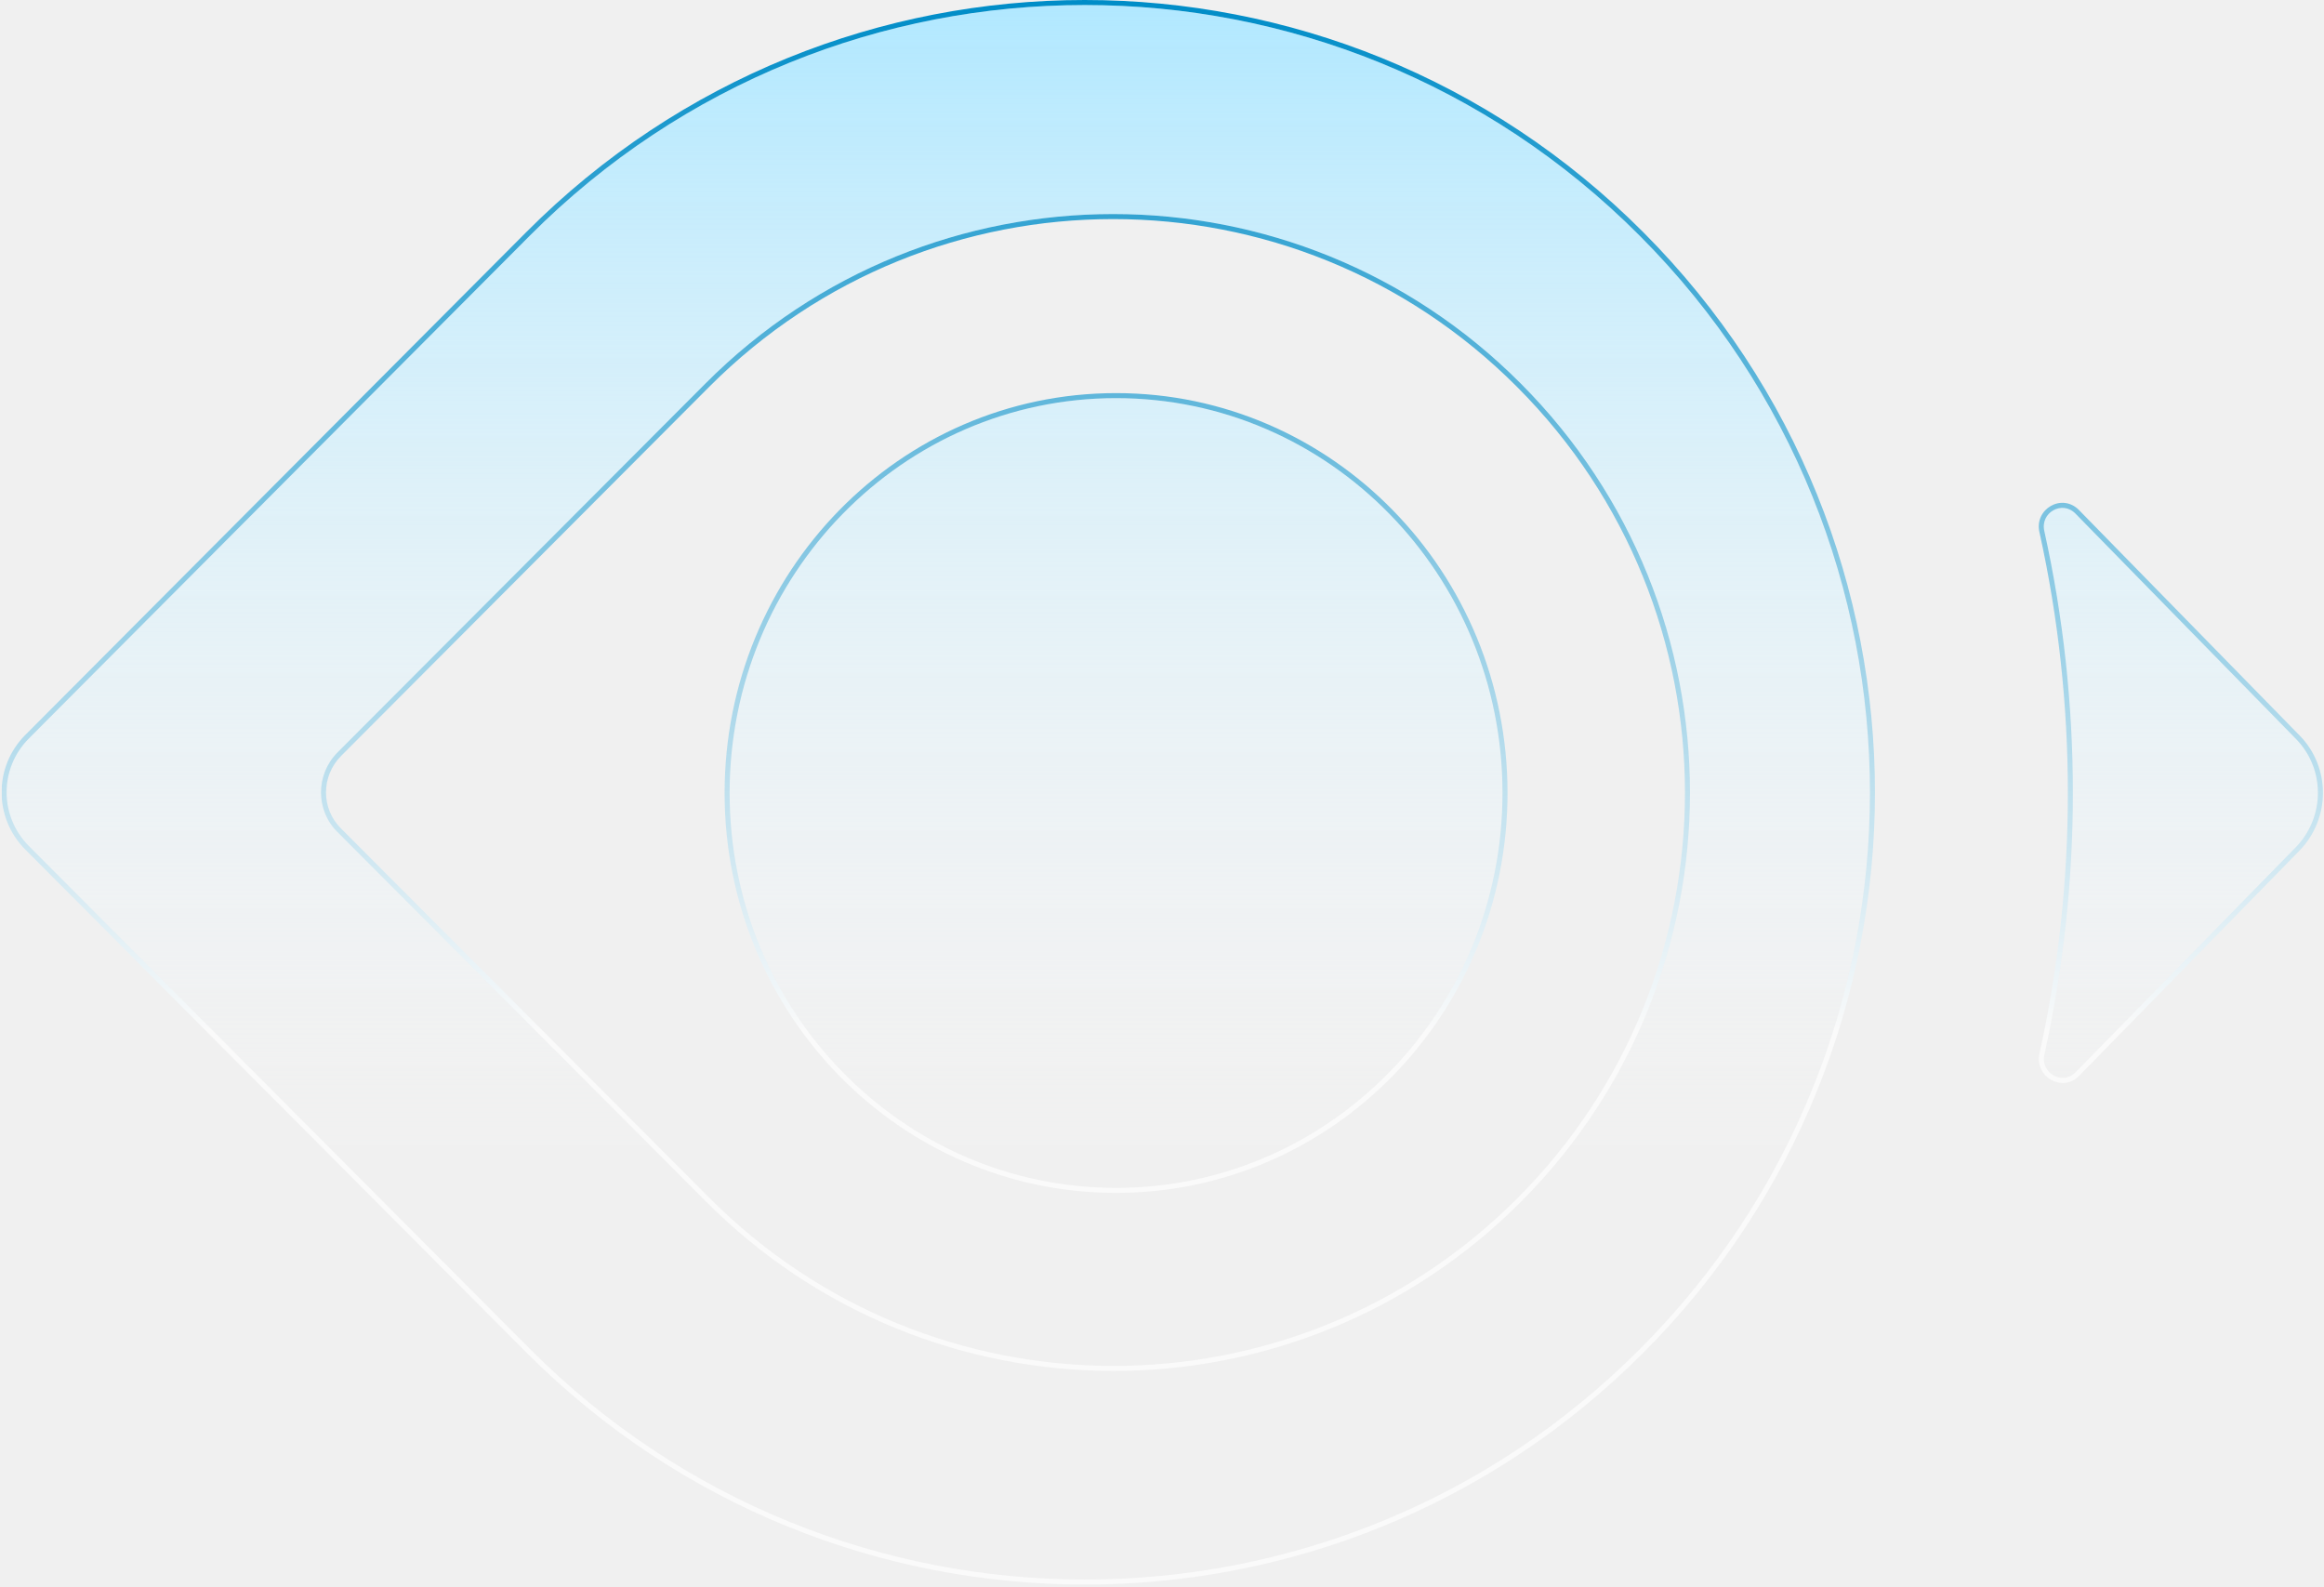
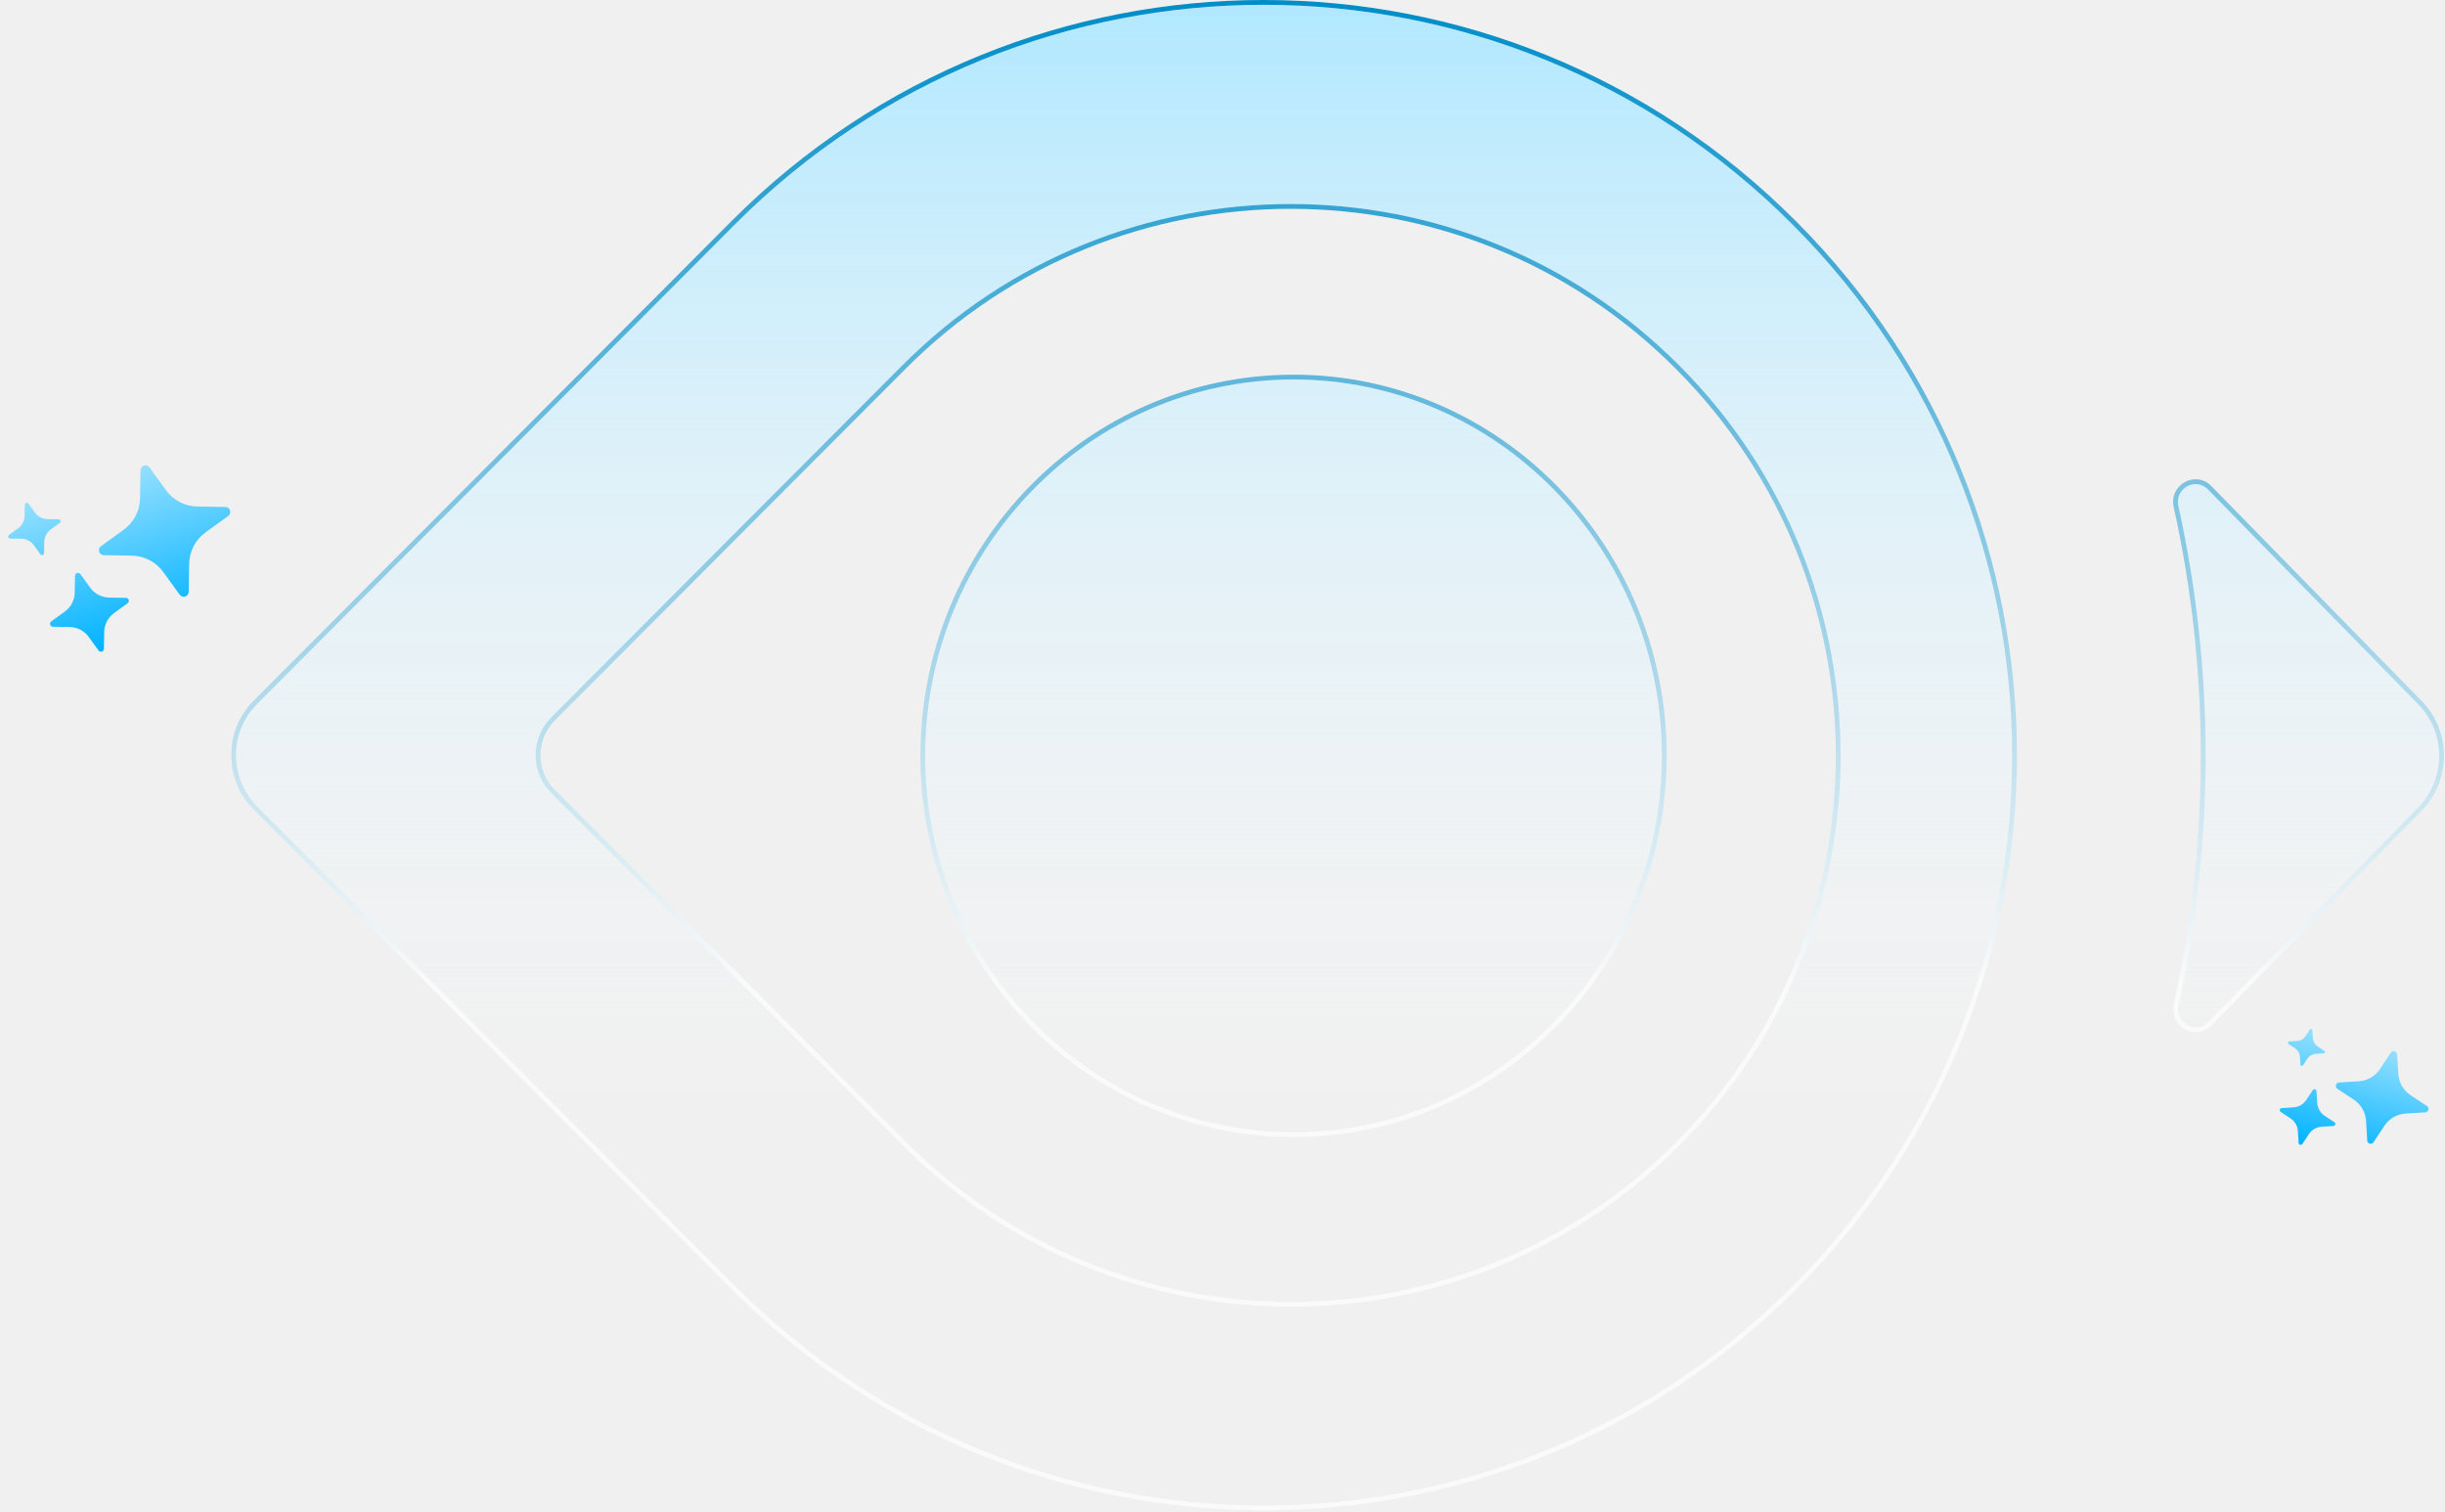
- <svg xmlns="http://www.w3.org/2000/svg" width="463" height="316" viewBox="0 0 463 316" fill="none">
-   <mask id="path-1-outside-1_1209_5146" maskUnits="userSpaceOnUse" x="0.316" y="0" width="463" height="316" fill="black">
-     <rect fill="white" x="0.316" width="463" height="316" />
-     <path fill-rule="evenodd" clip-rule="evenodd" d="M326.671 46.961C265.612 -14.32 166.599 -14.32 105.54 46.961L5.741 147.12C-0.158 153.047 -0.158 162.591 5.741 168.518L105.54 268.677C166.599 329.958 265.612 329.958 326.671 268.777C387.829 207.597 387.829 108.242 326.671 46.961ZM303.073 239.342C258.238 284.349 185.478 284.349 140.642 239.342L67.194 165.705C62.867 161.385 62.867 154.353 67.194 149.933L140.543 76.396C185.379 31.389 258.139 31.389 302.975 76.396C347.909 121.402 347.909 194.336 303.073 239.342ZM457.436 147.219L413.485 102.313C410.831 99.601 406.406 102.113 407.291 105.83C414.862 140.087 414.862 175.851 407.291 210.108C406.504 213.825 410.929 216.236 413.485 213.624L457.436 168.718C463.237 162.69 463.237 153.146 457.436 147.219ZM299.335 157.97C299.335 201.413 264.866 236.63 222.347 236.63C179.828 236.63 145.359 201.413 145.359 157.97C145.359 114.527 179.828 79.309 222.347 79.309C264.866 79.309 299.335 114.527 299.335 157.97Z" />
+ <svg xmlns="http://www.w3.org/2000/svg" width="511" height="316" viewBox="0 0 511 316" fill="none">
+   <mask id="path-1-outside-1_1339_1018" maskUnits="userSpaceOnUse" x="48.315" y="0" width="463" height="316" fill="black">
+     <rect fill="white" x="48.315" width="463" height="316" />
+     <path fill-rule="evenodd" clip-rule="evenodd" d="M374.67 46.961C313.611 -14.32 214.598 -14.32 153.539 46.961L53.74 147.12C47.841 153.047 47.841 162.591 53.74 168.518L153.539 268.677C214.598 329.958 313.611 329.958 374.67 268.777C435.828 207.597 435.828 108.242 374.67 46.961ZM351.072 239.342C306.237 284.349 233.477 284.349 188.641 239.342L115.193 165.705C110.866 161.385 110.866 154.353 115.193 149.933L188.543 76.396C233.378 31.389 306.138 31.389 350.974 76.396C395.908 121.402 395.908 194.336 351.072 239.342ZM505.435 147.219L461.484 102.313C458.83 99.601 454.405 102.113 455.29 105.83C462.861 140.087 462.861 175.851 455.29 210.108C454.503 213.825 458.928 216.236 461.484 213.624L505.435 168.718C511.236 162.69 511.236 153.146 505.435 147.219ZM347.334 157.97C347.334 201.413 312.865 236.63 270.346 236.63C227.827 236.63 193.358 201.413 193.358 157.97C193.358 114.527 227.827 79.309 270.346 79.309C312.865 79.309 347.334 114.527 347.334 157.97Z" />
  </mask>
-   <path fill-rule="evenodd" clip-rule="evenodd" d="M326.671 46.961C265.612 -14.32 166.599 -14.32 105.54 46.961L5.741 147.12C-0.158 153.047 -0.158 162.591 5.741 168.518L105.54 268.677C166.599 329.958 265.612 329.958 326.671 268.777C387.829 207.597 387.829 108.242 326.671 46.961ZM303.073 239.342C258.238 284.349 185.478 284.349 140.642 239.342L67.194 165.705C62.867 161.385 62.867 154.353 67.194 149.933L140.543 76.396C185.379 31.389 258.139 31.389 302.975 76.396C347.909 121.402 347.909 194.336 303.073 239.342ZM457.436 147.219L413.485 102.313C410.831 99.601 406.406 102.113 407.291 105.83C414.862 140.087 414.862 175.851 407.291 210.108C406.504 213.825 410.929 216.236 413.485 213.624L457.436 168.718C463.237 162.69 463.237 153.146 457.436 147.219ZM299.335 157.97C299.335 201.413 264.866 236.63 222.347 236.63C179.828 236.63 145.359 201.413 145.359 157.97C145.359 114.527 179.828 79.309 222.347 79.309C264.866 79.309 299.335 114.527 299.335 157.97Z" fill="url(#paint0_linear_1209_5146)" />
-   <path d="M105.54 46.961L106.248 47.666L106.248 47.666L105.54 46.961ZM326.671 46.961L325.963 47.666L325.963 47.667L326.671 46.961ZM5.741 147.12L5.033 146.414L5.032 146.414L5.741 147.12ZM5.741 168.518L5.032 169.223L5.033 169.224L5.741 168.518ZM105.54 268.677L106.248 267.971L106.248 267.971L105.54 268.677ZM326.671 268.777L325.964 268.07L325.963 268.071L326.671 268.777ZM140.642 239.342L141.35 238.637L141.35 238.636L140.642 239.342ZM303.073 239.342L303.782 240.048L303.073 239.342ZM67.194 165.705L67.902 164.999L67.9 164.997L67.194 165.705ZM67.194 149.933L66.486 149.226L66.479 149.233L67.194 149.933ZM140.543 76.396L141.251 77.102L141.252 77.101L140.543 76.396ZM302.975 76.396L302.267 77.101L302.267 77.102L302.975 76.396ZM413.485 102.313L414.2 101.614L413.485 102.313ZM457.436 147.219L456.722 147.919L457.436 147.219ZM407.291 105.83L408.267 105.614L408.266 105.606L408.264 105.598L407.291 105.83ZM407.291 210.108L406.314 209.892L406.313 209.9L407.291 210.108ZM413.485 213.624L414.2 214.323V214.323L413.485 213.624ZM457.436 168.718L458.151 169.417L458.157 169.411L457.436 168.718ZM106.248 47.666C166.917 -13.222 265.294 -13.222 325.963 47.666L327.38 46.255C265.929 -15.418 166.282 -15.418 104.832 46.255L106.248 47.666ZM6.449 147.826L106.248 47.666L104.832 46.255L5.033 146.414L6.449 147.826ZM6.45 167.812C0.939 162.275 0.939 153.362 6.45 147.825L5.032 146.414C-1.256 152.732 -1.256 162.906 5.032 169.223L6.45 167.812ZM106.248 267.971L6.449 167.812L5.033 169.224L104.832 269.383L106.248 267.971ZM325.963 268.071C265.295 328.86 166.917 328.86 106.248 267.971L104.832 269.383C166.282 331.056 265.929 331.056 327.379 269.484L325.963 268.071ZM325.963 47.667C386.732 108.558 386.731 207.281 325.964 268.07L327.378 269.484C388.927 207.913 388.926 107.925 327.379 46.254L325.963 47.667ZM139.933 240.048C185.16 285.447 258.555 285.447 303.782 240.048L302.365 238.637C257.92 283.251 185.795 283.251 141.35 238.637L139.933 240.048ZM66.486 166.411L139.934 240.049L141.35 238.636L67.902 164.999L66.486 166.411ZM66.479 149.233C61.777 154.038 61.765 161.698 66.487 166.413L67.9 164.997C63.97 161.073 63.958 154.668 67.908 150.632L66.479 149.233ZM139.835 75.689L66.486 149.226L67.902 150.639L141.251 77.102L139.835 75.689ZM303.684 75.69C258.457 30.291 185.062 30.291 139.835 75.69L141.252 77.101C185.697 32.487 257.822 32.487 302.267 77.101L303.684 75.69ZM303.782 240.048C349.007 194.652 349.007 121.086 303.683 75.689L302.267 77.102C346.812 121.718 346.812 194.021 302.365 238.637L303.782 240.048ZM412.771 103.013L456.722 147.919L458.151 146.52L414.2 101.614L412.771 103.013ZM408.264 105.598C407.6 102.809 410.867 101.068 412.771 103.013L414.2 101.614C410.794 98.134 405.212 101.417 406.318 106.061L408.264 105.598ZM408.267 210.323C415.87 175.924 415.87 140.013 408.267 105.614L406.314 106.045C413.854 140.16 413.854 175.777 406.314 209.892L408.267 210.323ZM412.771 212.924C410.972 214.761 407.672 213.134 408.269 210.315L406.313 209.9C405.336 214.515 410.885 217.71 414.2 214.323L412.771 212.924ZM456.722 168.018L412.771 212.924L414.2 214.323L458.151 169.417L456.722 168.018ZM456.722 147.919C462.139 153.454 462.147 162.381 456.716 168.024L458.157 169.411C464.327 163 464.336 152.839 458.151 146.52L456.722 147.919ZM222.347 237.63C265.439 237.63 300.335 201.945 300.335 157.97H298.335C298.335 200.881 264.294 235.63 222.347 235.63V237.63ZM144.359 157.97C144.359 201.945 179.256 237.63 222.347 237.63V235.63C180.4 235.63 146.359 200.881 146.359 157.97H144.359ZM222.347 78.309C179.256 78.309 144.359 113.995 144.359 157.97H146.359C146.359 115.059 180.4 80.309 222.347 80.309V78.309ZM300.335 157.97C300.335 113.995 265.439 78.309 222.347 78.309V80.309C264.294 80.309 298.335 115.059 298.335 157.97H300.335Z" fill="url(#paint1_linear_1209_5146)" mask="url(#path-1-outside-1_1209_5146)" />
+   <path fill-rule="evenodd" clip-rule="evenodd" d="M374.67 46.961C313.611 -14.32 214.598 -14.32 153.539 46.961L53.74 147.12C47.841 153.047 47.841 162.591 53.74 168.518L153.539 268.677C214.598 329.958 313.611 329.958 374.67 268.777C435.828 207.597 435.828 108.242 374.67 46.961ZM351.072 239.342C306.237 284.349 233.477 284.349 188.641 239.342L115.193 165.705C110.866 161.385 110.866 154.353 115.193 149.933L188.543 76.396C233.378 31.389 306.138 31.389 350.974 76.396C395.908 121.402 395.908 194.336 351.072 239.342ZM505.435 147.219L461.484 102.313C458.83 99.601 454.405 102.113 455.29 105.83C462.861 140.087 462.861 175.851 455.29 210.108C454.503 213.825 458.928 216.236 461.484 213.624L505.435 168.718C511.236 162.69 511.236 153.146 505.435 147.219ZM347.334 157.97C347.334 201.413 312.865 236.63 270.346 236.63C227.827 236.63 193.358 201.413 193.358 157.97C193.358 114.527 227.827 79.309 270.346 79.309C312.865 79.309 347.334 114.527 347.334 157.97Z" fill="url(#paint0_linear_1339_1018)" />
+   <path d="M153.539 46.961L154.247 47.666L154.247 47.666L153.539 46.961ZM374.67 46.961L373.962 47.666L373.962 47.667L374.67 46.961ZM53.74 147.12L53.032 146.414L53.031 146.414L53.74 147.12ZM53.74 168.518L53.031 169.223L53.032 169.224L53.74 168.518ZM153.539 268.677L154.247 267.971L154.247 267.971L153.539 268.677ZM374.67 268.777L373.963 268.07L373.962 268.071L374.67 268.777ZM188.641 239.342L189.349 238.637L189.349 238.636L188.641 239.342ZM351.072 239.342L351.781 240.048L351.072 239.342ZM115.193 165.705L115.901 164.999L115.899 164.997L115.193 165.705ZM115.193 149.933L114.485 149.226L114.478 149.233L115.193 149.933ZM188.543 76.396L189.251 77.102L189.251 77.101L188.543 76.396ZM350.974 76.396L350.266 77.101L350.266 77.102L350.974 76.396ZM461.484 102.313L462.199 101.614L461.484 102.313ZM505.435 147.219L504.721 147.919L505.435 147.219ZM455.29 105.83L456.266 105.614L456.265 105.606L456.263 105.598L455.29 105.83ZM455.29 210.108L454.313 209.892L454.312 209.9L455.29 210.108ZM461.484 213.624L462.199 214.323V214.323L461.484 213.624ZM505.435 168.718L506.15 169.417L506.156 169.411L505.435 168.718ZM154.247 47.666C214.916 -13.222 313.293 -13.222 373.962 47.666L375.379 46.255C313.928 -15.418 214.281 -15.418 152.831 46.255L154.247 47.666ZM54.448 147.826L154.247 47.666L152.831 46.255L53.032 146.414L54.448 147.826ZM54.449 167.812C48.938 162.275 48.938 153.362 54.449 147.825L53.031 146.414C46.743 152.732 46.743 162.906 53.031 169.223L54.449 167.812ZM154.247 267.971L54.448 167.812L53.032 169.224L152.831 269.383L154.247 267.971ZM373.962 268.071C313.294 328.86 214.916 328.86 154.247 267.971L152.831 269.383C214.281 331.056 313.928 331.056 375.378 269.484L373.962 268.071ZM373.962 47.667C434.731 108.558 434.73 207.281 373.963 268.07L375.378 269.484C436.926 207.913 436.925 107.925 375.378 46.254L373.962 47.667ZM187.932 240.048C233.159 285.447 306.554 285.447 351.781 240.048L350.364 238.637C305.919 283.251 233.794 283.251 189.349 238.637L187.932 240.048ZM114.485 166.411L187.933 240.049L189.349 238.636L115.901 164.999L114.485 166.411ZM114.478 149.233C109.776 154.038 109.764 161.698 114.486 166.413L115.899 164.997C111.969 161.073 111.957 154.668 115.907 150.632L114.478 149.233ZM187.835 75.689L114.485 149.226L115.901 150.639L189.251 77.102L187.835 75.689ZM351.683 75.69C306.456 30.291 233.061 30.291 187.834 75.69L189.251 77.101C233.696 32.487 305.821 32.487 350.266 77.101L351.683 75.69ZM351.781 240.048C397.006 194.652 397.006 121.086 351.682 75.689L350.266 77.102C394.811 121.718 394.811 194.021 350.364 238.637L351.781 240.048ZM460.77 103.013L504.721 147.919L506.15 146.52L462.199 101.614L460.77 103.013ZM456.263 105.598C455.599 102.809 458.866 101.068 460.77 103.013L462.199 101.614C458.793 98.134 453.211 101.417 454.317 106.061L456.263 105.598ZM456.266 210.323C463.869 175.924 463.869 140.013 456.266 105.614L454.313 106.045C461.853 140.16 461.853 175.777 454.313 209.892L456.266 210.323ZM460.77 212.924C458.971 214.761 455.672 213.134 456.268 210.315L454.312 209.9C453.335 214.515 458.884 217.71 462.199 214.323L460.77 212.924ZM504.721 168.018L460.77 212.924L462.199 214.323L506.15 169.417L504.721 168.018ZM504.721 147.919C510.138 153.454 510.146 162.381 504.715 168.024L506.156 169.411C512.326 163 512.335 152.839 506.15 146.52L504.721 147.919ZM270.346 237.63C313.438 237.63 348.334 201.945 348.334 157.97H346.334C346.334 200.881 312.293 235.63 270.346 235.63V237.63ZM192.358 157.97C192.358 201.945 227.255 237.63 270.346 237.63V235.63C228.399 235.63 194.358 200.881 194.358 157.97H192.358ZM270.346 78.309C227.255 78.309 192.358 113.995 192.358 157.97H194.358C194.358 115.059 228.399 80.309 270.346 80.309V78.309ZM348.334 157.97C348.334 113.995 313.438 78.309 270.346 78.309V80.309C312.293 80.309 346.334 115.059 346.334 157.97H348.334Z" fill="url(#paint1_linear_1339_1018)" mask="url(#path-1-outside-1_1339_1018)" />
+   <path d="M21.693 116.026C20.695 116.009 20.293 114.734 21.101 114.149L25.845 110.715C26.888 109.96 27.74 108.972 28.335 107.83C28.929 106.688 29.25 105.423 29.27 104.136L29.366 98.283C29.383 97.285 30.658 96.884 31.243 97.692L34.677 102.435C35.433 103.478 36.421 104.33 37.563 104.925C38.705 105.519 39.969 105.84 41.257 105.861L47.11 105.957C47.328 105.959 47.539 106.031 47.715 106.161C47.89 106.291 48.019 106.473 48.085 106.681C48.15 106.889 48.149 107.113 48.08 107.32C48.011 107.527 47.878 107.707 47.701 107.834L42.957 111.268C41.915 112.023 41.062 113.01 40.468 114.152C39.873 115.293 39.552 116.558 39.531 117.844L39.436 123.7C39.433 123.918 39.362 124.13 39.232 124.305C39.102 124.48 38.919 124.61 38.711 124.675C38.503 124.741 38.28 124.739 38.073 124.67C37.866 124.601 37.686 124.468 37.559 124.291L34.125 119.547C33.37 118.505 32.382 117.653 31.241 117.058C30.099 116.463 28.835 116.143 27.548 116.121L21.693 116.026ZM11.071 130.989C10.94 130.987 10.813 130.944 10.708 130.866C10.603 130.788 10.526 130.679 10.486 130.554C10.447 130.429 10.448 130.295 10.489 130.171C10.53 130.047 10.61 129.939 10.716 129.862L13.562 127.802C14.83 126.882 15.591 125.421 15.618 123.855L15.675 120.342C15.677 120.212 15.72 120.085 15.798 119.98C15.876 119.875 15.986 119.797 16.11 119.758C16.235 119.719 16.369 119.72 16.493 119.761C16.618 119.802 16.726 119.881 16.802 119.987L18.863 122.833C19.316 123.459 19.908 123.97 20.593 124.327C21.278 124.684 22.037 124.876 22.809 124.889L26.322 124.946C26.453 124.948 26.58 124.991 26.685 125.07C26.79 125.148 26.867 125.257 26.907 125.382C26.946 125.507 26.945 125.641 26.904 125.765C26.862 125.889 26.783 125.997 26.677 126.074L23.831 128.134C23.206 128.587 22.694 129.179 22.337 129.865C21.98 130.55 21.788 131.308 21.775 132.081L21.718 135.593C21.716 135.724 21.673 135.851 21.595 135.956C21.517 136.061 21.407 136.139 21.283 136.178C21.158 136.217 21.024 136.216 20.899 136.175C20.775 136.134 20.667 136.055 20.591 135.948L18.53 133.103C18.078 132.477 17.485 131.966 16.8 131.609C16.115 131.252 15.356 131.06 14.584 131.047L11.071 130.989ZM2.109 112.553C2.023 112.55 1.939 112.521 1.87 112.469C1.801 112.417 1.75 112.344 1.724 112.262C1.698 112.18 1.698 112.091 1.725 112.009C1.752 111.927 1.803 111.855 1.873 111.803L3.768 110.43C4.616 109.817 5.124 108.842 5.14 107.797L5.179 105.457C5.181 105.37 5.211 105.287 5.263 105.218C5.315 105.149 5.387 105.098 5.47 105.072C5.552 105.046 5.641 105.046 5.723 105.073C5.805 105.1 5.877 105.151 5.928 105.221L7.301 107.116C7.604 107.533 7.999 107.875 8.456 108.113C8.913 108.351 9.42 108.48 9.935 108.488L12.275 108.527C12.361 108.529 12.445 108.558 12.514 108.611C12.583 108.663 12.634 108.735 12.66 108.817C12.686 108.9 12.685 108.988 12.659 109.071C12.632 109.153 12.581 109.225 12.511 109.276L10.616 110.649C10.198 110.951 9.857 111.347 9.619 111.804C9.38 112.261 9.252 112.767 9.244 113.283L9.204 115.62C9.202 115.706 9.172 115.79 9.12 115.859C9.068 115.928 8.996 115.979 8.913 116.005C8.831 116.031 8.742 116.03 8.66 116.004C8.578 115.977 8.506 115.926 8.455 115.856L7.082 113.961C6.469 113.113 5.494 112.605 4.448 112.589L2.112 112.552L2.109 112.553Z" fill="url(#paint2_linear_1339_1018)" />
+   <path d="M488.511 227.556C487.93 227.173 488.171 226.272 488.866 226.231L492.942 225.987C493.838 225.933 494.709 225.671 495.486 225.222C496.264 224.773 496.926 224.149 497.42 223.4L499.668 219.994C500.052 219.413 500.952 219.655 500.993 220.349L501.237 224.425C501.291 225.321 501.553 226.192 502.002 226.969C502.451 227.747 503.075 228.409 503.824 228.903L507.23 231.151C507.357 231.234 507.455 231.356 507.51 231.498C507.564 231.64 507.572 231.796 507.533 231.942C507.493 232.089 507.408 232.22 507.29 232.316C507.172 232.412 507.027 232.468 506.875 232.477L502.799 232.72C501.903 232.774 501.032 233.035 500.255 233.484C499.478 233.933 498.816 234.556 498.321 235.305L496.073 238.713C495.99 238.841 495.868 238.938 495.726 238.993C495.584 239.047 495.428 239.055 495.282 239.016C495.135 238.976 495.004 238.891 494.908 238.773C494.812 238.655 494.756 238.51 494.748 238.358L494.504 234.282C494.45 233.386 494.189 232.515 493.74 231.738C493.291 230.961 492.668 230.299 491.919 229.805L488.511 227.556ZM476.661 232.379C476.584 232.329 476.526 232.256 476.493 232.171C476.461 232.086 476.456 231.992 476.48 231.904C476.503 231.816 476.554 231.738 476.625 231.68C476.696 231.622 476.783 231.589 476.874 231.583L479.319 231.437C480.409 231.371 481.404 230.797 482.006 229.886L483.355 227.841C483.405 227.765 483.478 227.706 483.564 227.674C483.649 227.642 483.742 227.637 483.83 227.66C483.918 227.684 483.997 227.735 484.054 227.806C484.112 227.876 484.146 227.963 484.151 228.054L484.297 230.5C484.329 231.037 484.486 231.56 484.756 232.026C485.025 232.493 485.399 232.89 485.849 233.187L487.893 234.536C487.969 234.586 488.028 234.659 488.06 234.744C488.093 234.829 488.098 234.923 488.074 235.011C488.05 235.099 488 235.177 487.929 235.235C487.858 235.293 487.771 235.326 487.68 235.332L485.235 235.478C484.697 235.51 484.174 235.667 483.708 235.936C483.242 236.206 482.844 236.58 482.548 237.029L481.199 239.074C481.148 239.15 481.076 239.209 480.99 239.241C480.905 239.273 480.812 239.278 480.724 239.255C480.635 239.231 480.557 239.18 480.499 239.109C480.442 239.039 480.408 238.952 480.403 238.861L480.256 236.415C480.224 235.878 480.067 235.355 479.798 234.889C479.529 234.422 479.155 234.025 478.705 233.728L476.661 232.379ZM478.293 218.18C478.243 218.146 478.205 218.098 478.184 218.041C478.163 217.985 478.16 217.923 478.176 217.865C478.191 217.806 478.225 217.755 478.271 217.716C478.318 217.678 478.375 217.655 478.435 217.651L480.064 217.553C480.792 217.51 481.456 217.126 481.857 216.518L482.756 215.156C482.79 215.106 482.838 215.068 482.895 215.047C482.951 215.026 483.013 215.023 483.071 215.038C483.129 215.054 483.181 215.087 483.22 215.134C483.258 215.18 483.281 215.238 483.285 215.298L483.383 216.926C483.404 217.285 483.509 217.634 483.689 217.945C483.869 218.257 484.118 218.522 484.418 218.719L485.78 219.619C485.83 219.652 485.868 219.701 485.889 219.757C485.91 219.814 485.913 219.875 485.897 219.934C485.882 219.992 485.849 220.044 485.802 220.082C485.756 220.121 485.698 220.144 485.638 220.148L484.009 220.246C483.651 220.267 483.302 220.372 482.991 220.551C482.679 220.731 482.414 220.981 482.216 221.281L481.318 222.641C481.284 222.691 481.235 222.729 481.179 222.75C481.123 222.771 481.061 222.774 481.003 222.758C480.944 222.742 480.893 222.709 480.854 222.663C480.816 222.616 480.793 222.559 480.788 222.499L480.691 220.87C480.648 220.142 480.264 219.478 479.656 219.077L478.295 218.18L478.293 218.18Z" fill="url(#paint3_linear_1339_1018)" />
  <defs>
-     <linearGradient id="paint0_linear_1209_5146" x1="231.552" y1="1" x2="231.552" y2="236" gradientUnits="userSpaceOnUse">
+     <linearGradient id="paint0_linear_1339_1018" x1="279.551" y1="1" x2="279.551" y2="236" gradientUnits="userSpaceOnUse">
      <stop stop-color="#B1E8FF" />
      <stop offset="1" stop-color="white" stop-opacity="0" />
    </linearGradient>
-     <linearGradient id="paint1_linear_1209_5146" x1="231.552" y1="1" x2="231.552" y2="205.5" gradientUnits="userSpaceOnUse">
+     <linearGradient id="paint1_linear_1339_1018" x1="279.551" y1="1" x2="279.551" y2="205.5" gradientUnits="userSpaceOnUse">
      <stop stop-color="#008DC8" />
      <stop offset="1" stop-color="#FAFAFA" />
    </linearGradient>
+     <linearGradient id="paint2_linear_1339_1018" x1="21.888" y1="99.894" x2="32.23" y2="132.73" gradientUnits="userSpaceOnUse">
+       <stop stop-color="#94DFFF" />
+       <stop offset="1" stop-color="#00B3FF" />
+     </linearGradient>
+     <linearGradient id="paint3_linear_1339_1018" x1="494.666" y1="218.141" x2="488.454" y2="241.326" gradientUnits="userSpaceOnUse">
+       <stop stop-color="#94DFFF" />
+       <stop offset="1" stop-color="#00B3FF" />
+     </linearGradient>
  </defs>
</svg>
